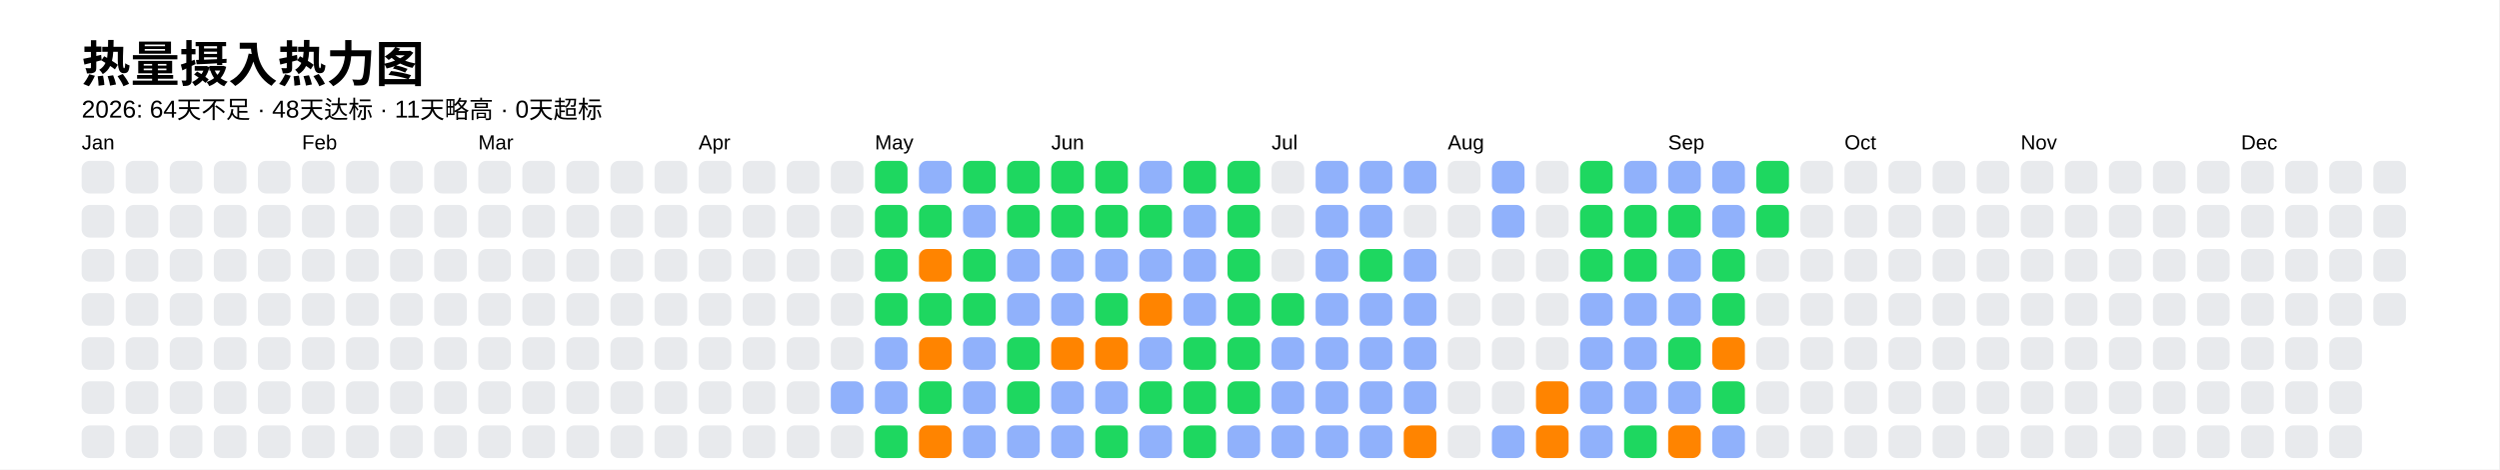
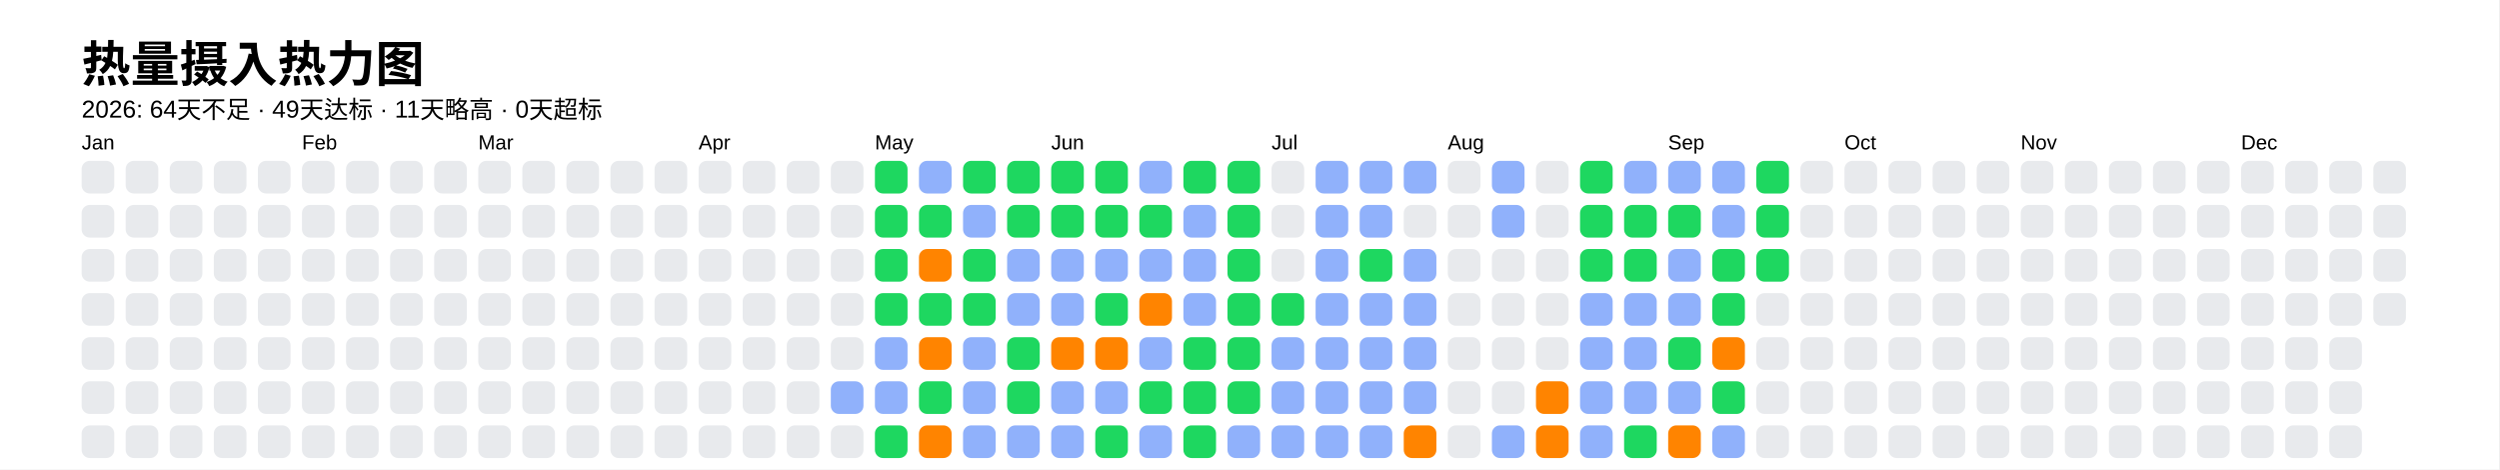
<svg xmlns="http://www.w3.org/2000/svg" style="background-color:white;" baseProfile="full" height="57.5mm" version="1.1" viewBox="0,0,306.2,57.5" width="306.2mm">
  <defs />
  <rect fill="#FFFFFF" height="57.5" width="306.2" x="0" y="0" />
  <text fill="#000000" style="font-size:6px; font-family:Arial; font-weight:bold;" x="10" y="10">热量摄入热力图</text>
-   <text fill="#000000" style="font-size:3px; font-family:Arial;" x="10" y="14.4">2026: 64天不足 · 48天达标 · 11天略高 · 0天超标</text>
+   <text fill="#000000" style="font-size:3px; font-family:Arial;" x="10" y="14.4">2026: 64天不足 · 49天达标 · 11天略高 · 0天超标</text>
  <text fill="#000000" style="font-size:2.5px; font-family:Arial" x="10" y="18.3">Jan</text>
  <rect fill="#E8EAED" height="4" rx="1" ry="1" width="4" x="10" y="19.7" />
  <rect fill="#E8EAED" height="4" rx="1" ry="1" width="4" x="10" y="25.1" />
  <rect fill="#E8EAED" height="4" rx="1" ry="1" width="4" x="10" y="30.5" />
  <rect fill="#E8EAED" height="4" rx="1" ry="1" width="4" x="10" y="35.9" />
  <rect fill="#E8EAED" height="4" rx="1" ry="1" width="4" x="10" y="41.3" />
  <rect fill="#E8EAED" height="4" rx="1" ry="1" width="4" x="10" y="46.7" />
  <rect fill="#E8EAED" height="4" rx="1" ry="1" width="4" x="10" y="52.1" />
  <rect fill="#E8EAED" height="4" rx="1" ry="1" width="4" x="15.4" y="19.7" />
  <rect fill="#E8EAED" height="4" rx="1" ry="1" width="4" x="15.4" y="25.1" />
  <rect fill="#E8EAED" height="4" rx="1" ry="1" width="4" x="15.4" y="30.5" />
  <rect fill="#E8EAED" height="4" rx="1" ry="1" width="4" x="15.4" y="35.9" />
  <rect fill="#E8EAED" height="4" rx="1" ry="1" width="4" x="15.4" y="41.3" />
  <rect fill="#E8EAED" height="4" rx="1" ry="1" width="4" x="15.4" y="46.7" />
  <rect fill="#E8EAED" height="4" rx="1" ry="1" width="4" x="15.4" y="52.1" />
  <rect fill="#E8EAED" height="4" rx="1" ry="1" width="4" x="20.8" y="19.7" />
  <rect fill="#E8EAED" height="4" rx="1" ry="1" width="4" x="20.8" y="25.1" />
  <rect fill="#E8EAED" height="4" rx="1" ry="1" width="4" x="20.8" y="30.5" />
  <rect fill="#E8EAED" height="4" rx="1" ry="1" width="4" x="20.8" y="35.9" />
  <rect fill="#E8EAED" height="4" rx="1" ry="1" width="4" x="20.8" y="41.3" />
  <rect fill="#E8EAED" height="4" rx="1" ry="1" width="4" x="20.8" y="46.7" />
  <rect fill="#E8EAED" height="4" rx="1" ry="1" width="4" x="20.8" y="52.1" />
  <rect fill="#E8EAED" height="4" rx="1" ry="1" width="4" x="26.2" y="19.7" />
  <rect fill="#E8EAED" height="4" rx="1" ry="1" width="4" x="26.2" y="25.1" />
  <rect fill="#E8EAED" height="4" rx="1" ry="1" width="4" x="26.2" y="30.5" />
  <rect fill="#E8EAED" height="4" rx="1" ry="1" width="4" x="26.2" y="35.9" />
  <rect fill="#E8EAED" height="4" rx="1" ry="1" width="4" x="26.2" y="41.3" />
  <rect fill="#E8EAED" height="4" rx="1" ry="1" width="4" x="26.2" y="46.7" />
  <rect fill="#E8EAED" height="4" rx="1" ry="1" width="4" x="26.2" y="52.1" />
  <rect fill="#E8EAED" height="4" rx="1" ry="1" width="4" x="31.6" y="19.7" />
  <rect fill="#E8EAED" height="4" rx="1" ry="1" width="4" x="31.6" y="25.1" />
  <rect fill="#E8EAED" height="4" rx="1" ry="1" width="4" x="31.6" y="30.5" />
  <rect fill="#E8EAED" height="4" rx="1" ry="1" width="4" x="31.6" y="35.9" />
  <rect fill="#E8EAED" height="4" rx="1" ry="1" width="4" x="31.6" y="41.3" />
  <rect fill="#E8EAED" height="4" rx="1" ry="1" width="4" x="31.6" y="46.7" />
  <rect fill="#E8EAED" height="4" rx="1" ry="1" width="4" x="31.6" y="52.1" />
  <text fill="#000000" style="font-size:2.5px; font-family:Arial" x="37.0" y="18.3">Feb</text>
  <rect fill="#E8EAED" height="4" rx="1" ry="1" width="4" x="37.0" y="19.7" />
  <rect fill="#E8EAED" height="4" rx="1" ry="1" width="4" x="37.0" y="25.1" />
  <rect fill="#E8EAED" height="4" rx="1" ry="1" width="4" x="37.0" y="30.5" />
  <rect fill="#E8EAED" height="4" rx="1" ry="1" width="4" x="37.0" y="35.9" />
  <rect fill="#E8EAED" height="4" rx="1" ry="1" width="4" x="37.0" y="41.3" />
  <rect fill="#E8EAED" height="4" rx="1" ry="1" width="4" x="37.0" y="46.7" />
  <rect fill="#E8EAED" height="4" rx="1" ry="1" width="4" x="37.0" y="52.1" />
  <rect fill="#E8EAED" height="4" rx="1" ry="1" width="4" x="42.4" y="19.7" />
  <rect fill="#E8EAED" height="4" rx="1" ry="1" width="4" x="42.4" y="25.1" />
  <rect fill="#E8EAED" height="4" rx="1" ry="1" width="4" x="42.4" y="30.5" />
  <rect fill="#E8EAED" height="4" rx="1" ry="1" width="4" x="42.4" y="35.9" />
  <rect fill="#E8EAED" height="4" rx="1" ry="1" width="4" x="42.4" y="41.3" />
  <rect fill="#E8EAED" height="4" rx="1" ry="1" width="4" x="42.4" y="46.7" />
  <rect fill="#E8EAED" height="4" rx="1" ry="1" width="4" x="42.4" y="52.1" />
  <rect fill="#E8EAED" height="4" rx="1" ry="1" width="4" x="47.8" y="19.7" />
  <rect fill="#E8EAED" height="4" rx="1" ry="1" width="4" x="47.8" y="25.1" />
  <rect fill="#E8EAED" height="4" rx="1" ry="1" width="4" x="47.8" y="30.5" />
  <rect fill="#E8EAED" height="4" rx="1" ry="1" width="4" x="47.8" y="35.9" />
  <rect fill="#E8EAED" height="4" rx="1" ry="1" width="4" x="47.8" y="41.3" />
  <rect fill="#E8EAED" height="4" rx="1" ry="1" width="4" x="47.8" y="46.7" />
  <rect fill="#E8EAED" height="4" rx="1" ry="1" width="4" x="47.8" y="52.1" />
  <rect fill="#E8EAED" height="4" rx="1" ry="1" width="4" x="53.2" y="19.7" />
  <rect fill="#E8EAED" height="4" rx="1" ry="1" width="4" x="53.2" y="25.1" />
  <rect fill="#E8EAED" height="4" rx="1" ry="1" width="4" x="53.2" y="30.5" />
  <rect fill="#E8EAED" height="4" rx="1" ry="1" width="4" x="53.2" y="35.9" />
  <rect fill="#E8EAED" height="4" rx="1" ry="1" width="4" x="53.2" y="41.3" />
  <rect fill="#E8EAED" height="4" rx="1" ry="1" width="4" x="53.2" y="46.7" />
  <rect fill="#E8EAED" height="4" rx="1" ry="1" width="4" x="53.2" y="52.1" />
  <text fill="#000000" style="font-size:2.5px; font-family:Arial" x="58.6" y="18.3">Mar</text>
  <rect fill="#E8EAED" height="4" rx="1" ry="1" width="4" x="58.6" y="19.7" />
  <rect fill="#E8EAED" height="4" rx="1" ry="1" width="4" x="58.6" y="25.1" />
  <rect fill="#E8EAED" height="4" rx="1" ry="1" width="4" x="58.6" y="30.5" />
  <rect fill="#E8EAED" height="4" rx="1" ry="1" width="4" x="58.6" y="35.9" />
  <rect fill="#E8EAED" height="4" rx="1" ry="1" width="4" x="58.6" y="41.3" />
  <rect fill="#E8EAED" height="4" rx="1" ry="1" width="4" x="58.6" y="46.7" />
  <rect fill="#E8EAED" height="4" rx="1" ry="1" width="4" x="58.6" y="52.1" />
  <rect fill="#E8EAED" height="4" rx="1" ry="1" width="4" x="64" y="19.7" />
  <rect fill="#E8EAED" height="4" rx="1" ry="1" width="4" x="64" y="25.1" />
  <rect fill="#E8EAED" height="4" rx="1" ry="1" width="4" x="64" y="30.5" />
  <rect fill="#E8EAED" height="4" rx="1" ry="1" width="4" x="64" y="35.9" />
  <rect fill="#E8EAED" height="4" rx="1" ry="1" width="4" x="64" y="41.3" />
  <rect fill="#E8EAED" height="4" rx="1" ry="1" width="4" x="64" y="46.7" />
  <rect fill="#E8EAED" height="4" rx="1" ry="1" width="4" x="64" y="52.1" />
  <rect fill="#E8EAED" height="4" rx="1" ry="1" width="4" x="69.4" y="19.7" />
  <rect fill="#E8EAED" height="4" rx="1" ry="1" width="4" x="69.4" y="25.1" />
  <rect fill="#E8EAED" height="4" rx="1" ry="1" width="4" x="69.4" y="30.5" />
  <rect fill="#E8EAED" height="4" rx="1" ry="1" width="4" x="69.4" y="35.9" />
  <rect fill="#E8EAED" height="4" rx="1" ry="1" width="4" x="69.4" y="41.3" />
  <rect fill="#E8EAED" height="4" rx="1" ry="1" width="4" x="69.4" y="46.7" />
  <rect fill="#E8EAED" height="4" rx="1" ry="1" width="4" x="69.4" y="52.1" />
  <rect fill="#E8EAED" height="4" rx="1" ry="1" width="4" x="74.8" y="19.7" />
  <rect fill="#E8EAED" height="4" rx="1" ry="1" width="4" x="74.8" y="25.1" />
  <rect fill="#E8EAED" height="4" rx="1" ry="1" width="4" x="74.8" y="30.5" />
  <rect fill="#E8EAED" height="4" rx="1" ry="1" width="4" x="74.8" y="35.9" />
  <rect fill="#E8EAED" height="4" rx="1" ry="1" width="4" x="74.8" y="41.3" />
  <rect fill="#E8EAED" height="4" rx="1" ry="1" width="4" x="74.8" y="46.7" />
  <rect fill="#E8EAED" height="4" rx="1" ry="1" width="4" x="74.8" y="52.1" />
  <rect fill="#E8EAED" height="4" rx="1" ry="1" width="4" x="80.2" y="19.7" />
  <rect fill="#E8EAED" height="4" rx="1" ry="1" width="4" x="80.2" y="25.1" />
  <rect fill="#E8EAED" height="4" rx="1" ry="1" width="4" x="80.2" y="30.5" />
  <rect fill="#E8EAED" height="4" rx="1" ry="1" width="4" x="80.2" y="35.9" />
  <rect fill="#E8EAED" height="4" rx="1" ry="1" width="4" x="80.2" y="41.3" />
  <rect fill="#E8EAED" height="4" rx="1" ry="1" width="4" x="80.2" y="46.7" />
  <rect fill="#E8EAED" height="4" rx="1" ry="1" width="4" x="80.2" y="52.1" />
  <text fill="#000000" style="font-size:2.5px; font-family:Arial" x="85.6" y="18.3">Apr</text>
  <rect fill="#E8EAED" height="4" rx="1" ry="1" width="4" x="85.6" y="19.7" />
  <rect fill="#E8EAED" height="4" rx="1" ry="1" width="4" x="85.6" y="25.1" />
  <rect fill="#E8EAED" height="4" rx="1" ry="1" width="4" x="85.6" y="30.5" />
  <rect fill="#E8EAED" height="4" rx="1" ry="1" width="4" x="85.6" y="35.9" />
  <rect fill="#E8EAED" height="4" rx="1" ry="1" width="4" x="85.6" y="41.3" />
  <rect fill="#E8EAED" height="4" rx="1" ry="1" width="4" x="85.6" y="46.7" />
  <rect fill="#E8EAED" height="4" rx="1" ry="1" width="4" x="85.6" y="52.1" />
  <rect fill="#E8EAED" height="4" rx="1" ry="1" width="4" x="91" y="19.7" />
  <rect fill="#E8EAED" height="4" rx="1" ry="1" width="4" x="91" y="25.1" />
  <rect fill="#E8EAED" height="4" rx="1" ry="1" width="4" x="91" y="30.5" />
  <rect fill="#E8EAED" height="4" rx="1" ry="1" width="4" x="91" y="35.9" />
  <rect fill="#E8EAED" height="4" rx="1" ry="1" width="4" x="91" y="41.3" />
  <rect fill="#E8EAED" height="4" rx="1" ry="1" width="4" x="91" y="46.7" />
  <rect fill="#E8EAED" height="4" rx="1" ry="1" width="4" x="91" y="52.1" />
  <rect fill="#E8EAED" height="4" rx="1" ry="1" width="4" x="96.4" y="19.7" />
  <rect fill="#E8EAED" height="4" rx="1" ry="1" width="4" x="96.4" y="25.1" />
  <rect fill="#E8EAED" height="4" rx="1" ry="1" width="4" x="96.4" y="30.5" />
  <rect fill="#E8EAED" height="4" rx="1" ry="1" width="4" x="96.4" y="35.9" />
  <rect fill="#E8EAED" height="4" rx="1" ry="1" width="4" x="96.4" y="41.3" />
  <rect fill="#E8EAED" height="4" rx="1" ry="1" width="4" x="96.4" y="46.7" />
  <rect fill="#E8EAED" height="4" rx="1" ry="1" width="4" x="96.4" y="52.1" />
  <rect fill="#E8EAED" height="4" rx="1" ry="1" width="4" x="101.8" y="19.7" />
  <rect fill="#E8EAED" height="4" rx="1" ry="1" width="4" x="101.8" y="25.1" />
  <rect fill="#E8EAED" height="4" rx="1" ry="1" width="4" x="101.8" y="30.5" />
  <rect fill="#E8EAED" height="4" rx="1" ry="1" width="4" x="101.8" y="35.9" />
  <rect fill="#E8EAED" height="4" rx="1" ry="1" width="4" x="101.8" y="41.3" />
  <rect fill="#90b1fb" height="4" rx="1" ry="1" width="4" x="101.8" y="46.7" />
  <rect fill="#E8EAED" height="4" rx="1" ry="1" width="4" x="101.8" y="52.1" />
  <text fill="#000000" style="font-size:2.5px; font-family:Arial" x="107.2" y="18.3">May</text>
  <rect fill="#1ed760" height="4" rx="1" ry="1" width="4" x="107.2" y="19.7" />
  <rect fill="#1ed760" height="4" rx="1" ry="1" width="4" x="107.2" y="25.1" />
  <rect fill="#1ed760" height="4" rx="1" ry="1" width="4" x="107.2" y="30.5" />
  <rect fill="#1ed760" height="4" rx="1" ry="1" width="4" x="107.2" y="35.9" />
  <rect fill="#90b1fb" height="4" rx="1" ry="1" width="4" x="107.2" y="41.3" />
  <rect fill="#90b1fb" height="4" rx="1" ry="1" width="4" x="107.2" y="46.7" />
  <rect fill="#1ed760" height="4" rx="1" ry="1" width="4" x="107.2" y="52.1" />
  <rect fill="#90b1fb" height="4" rx="1" ry="1" width="4" x="112.6" y="19.7" />
  <rect fill="#1ed760" height="4" rx="1" ry="1" width="4" x="112.6" y="25.1" />
  <rect fill="#ff8400" height="4" rx="1" ry="1" width="4" x="112.6" y="30.5" />
  <rect fill="#1ed760" height="4" rx="1" ry="1" width="4" x="112.6" y="35.9" />
  <rect fill="#ff8400" height="4" rx="1" ry="1" width="4" x="112.6" y="41.3" />
  <rect fill="#1ed760" height="4" rx="1" ry="1" width="4" x="112.6" y="46.7" />
  <rect fill="#ff8400" height="4" rx="1" ry="1" width="4" x="112.6" y="52.1" />
  <rect fill="#1ed760" height="4" rx="1" ry="1" width="4" x="118" y="19.7" />
  <rect fill="#90b1fb" height="4" rx="1" ry="1" width="4" x="118" y="25.1" />
  <rect fill="#1ed760" height="4" rx="1" ry="1" width="4" x="118" y="30.5" />
  <rect fill="#1ed760" height="4" rx="1" ry="1" width="4" x="118" y="35.9" />
  <rect fill="#90b1fb" height="4" rx="1" ry="1" width="4" x="118" y="41.3" />
  <rect fill="#90b1fb" height="4" rx="1" ry="1" width="4" x="118" y="46.7" />
  <rect fill="#90b1fb" height="4" rx="1" ry="1" width="4" x="118" y="52.1" />
  <rect fill="#1ed760" height="4" rx="1" ry="1" width="4" x="123.4" y="19.7" />
  <rect fill="#1ed760" height="4" rx="1" ry="1" width="4" x="123.4" y="25.1" />
  <rect fill="#90b1fb" height="4" rx="1" ry="1" width="4" x="123.4" y="30.5" />
  <rect fill="#90b1fb" height="4" rx="1" ry="1" width="4" x="123.4" y="35.9" />
  <rect fill="#1ed760" height="4" rx="1" ry="1" width="4" x="123.4" y="41.3" />
  <rect fill="#1ed760" height="4" rx="1" ry="1" width="4" x="123.4" y="46.7" />
  <rect fill="#90b1fb" height="4" rx="1" ry="1" width="4" x="123.4" y="52.1" />
  <text fill="#000000" style="font-size:2.5px; font-family:Arial" x="128.8" y="18.3">Jun</text>
  <rect fill="#1ed760" height="4" rx="1" ry="1" width="4" x="128.8" y="19.7" />
  <rect fill="#1ed760" height="4" rx="1" ry="1" width="4" x="128.8" y="25.1" />
  <rect fill="#90b1fb" height="4" rx="1" ry="1" width="4" x="128.8" y="30.5" />
  <rect fill="#90b1fb" height="4" rx="1" ry="1" width="4" x="128.8" y="35.9" />
  <rect fill="#ff8400" height="4" rx="1" ry="1" width="4" x="128.8" y="41.3" />
  <rect fill="#90b1fb" height="4" rx="1" ry="1" width="4" x="128.8" y="46.7" />
  <rect fill="#90b1fb" height="4" rx="1" ry="1" width="4" x="128.8" y="52.1" />
  <rect fill="#1ed760" height="4" rx="1" ry="1" width="4" x="134.2" y="19.7" />
  <rect fill="#1ed760" height="4" rx="1" ry="1" width="4" x="134.2" y="25.1" />
  <rect fill="#90b1fb" height="4" rx="1" ry="1" width="4" x="134.2" y="30.5" />
  <rect fill="#1ed760" height="4" rx="1" ry="1" width="4" x="134.2" y="35.9" />
  <rect fill="#ff8400" height="4" rx="1" ry="1" width="4" x="134.2" y="41.3" />
  <rect fill="#90b1fb" height="4" rx="1" ry="1" width="4" x="134.2" y="46.7" />
  <rect fill="#1ed760" height="4" rx="1" ry="1" width="4" x="134.2" y="52.1" />
  <rect fill="#90b1fb" height="4" rx="1" ry="1" width="4" x="139.6" y="19.7" />
  <rect fill="#1ed760" height="4" rx="1" ry="1" width="4" x="139.6" y="25.1" />
  <rect fill="#90b1fb" height="4" rx="1" ry="1" width="4" x="139.6" y="30.5" />
  <rect fill="#ff8400" height="4" rx="1" ry="1" width="4" x="139.6" y="35.9" />
  <rect fill="#90b1fb" height="4" rx="1" ry="1" width="4" x="139.6" y="41.3" />
  <rect fill="#1ed760" height="4" rx="1" ry="1" width="4" x="139.6" y="46.7" />
  <rect fill="#90b1fb" height="4" rx="1" ry="1" width="4" x="139.6" y="52.1" />
  <rect fill="#1ed760" height="4" rx="1" ry="1" width="4" x="145" y="19.7" />
  <rect fill="#90b1fb" height="4" rx="1" ry="1" width="4" x="145" y="25.1" />
  <rect fill="#90b1fb" height="4" rx="1" ry="1" width="4" x="145" y="30.5" />
  <rect fill="#90b1fb" height="4" rx="1" ry="1" width="4" x="145" y="35.9" />
  <rect fill="#1ed760" height="4" rx="1" ry="1" width="4" x="145" y="41.3" />
  <rect fill="#1ed760" height="4" rx="1" ry="1" width="4" x="145" y="46.7" />
  <rect fill="#1ed760" height="4" rx="1" ry="1" width="4" x="145" y="52.1" />
  <rect fill="#1ed760" height="4" rx="1" ry="1" width="4" x="150.4" y="19.7" />
  <rect fill="#1ed760" height="4" rx="1" ry="1" width="4" x="150.4" y="25.1" />
  <rect fill="#1ed760" height="4" rx="1" ry="1" width="4" x="150.4" y="30.5" />
  <rect fill="#1ed760" height="4" rx="1" ry="1" width="4" x="150.4" y="35.9" />
  <rect fill="#1ed760" height="4" rx="1" ry="1" width="4" x="150.4" y="41.3" />
  <rect fill="#1ed760" height="4" rx="1" ry="1" width="4" x="150.4" y="46.7" />
  <rect fill="#90b1fb" height="4" rx="1" ry="1" width="4" x="150.4" y="52.1" />
  <text fill="#000000" style="font-size:2.5px; font-family:Arial" x="155.8" y="18.3">Jul</text>
  <rect fill="#E8EAED" height="4" rx="1" ry="1" width="4" x="155.8" y="19.7" />
  <rect fill="#E8EAED" height="4" rx="1" ry="1" width="4" x="155.8" y="25.1" />
  <rect fill="#E8EAED" height="4" rx="1" ry="1" width="4" x="155.8" y="30.5" />
  <rect fill="#1ed760" height="4" rx="1" ry="1" width="4" x="155.8" y="35.9" />
  <rect fill="#90b1fb" height="4" rx="1" ry="1" width="4" x="155.8" y="41.3" />
  <rect fill="#90b1fb" height="4" rx="1" ry="1" width="4" x="155.8" y="46.7" />
  <rect fill="#90b1fb" height="4" rx="1" ry="1" width="4" x="155.8" y="52.1" />
  <rect fill="#90b1fb" height="4" rx="1" ry="1" width="4" x="161.2" y="19.7" />
  <rect fill="#90b1fb" height="4" rx="1" ry="1" width="4" x="161.2" y="25.1" />
  <rect fill="#90b1fb" height="4" rx="1" ry="1" width="4" x="161.2" y="30.5" />
  <rect fill="#90b1fb" height="4" rx="1" ry="1" width="4" x="161.2" y="35.9" />
  <rect fill="#90b1fb" height="4" rx="1" ry="1" width="4" x="161.2" y="41.3" />
  <rect fill="#90b1fb" height="4" rx="1" ry="1" width="4" x="161.2" y="46.7" />
  <rect fill="#90b1fb" height="4" rx="1" ry="1" width="4" x="161.2" y="52.1" />
  <rect fill="#90b1fb" height="4" rx="1" ry="1" width="4" x="166.6" y="19.7" />
  <rect fill="#90b1fb" height="4" rx="1" ry="1" width="4" x="166.6" y="25.1" />
  <rect fill="#1ed760" height="4" rx="1" ry="1" width="4" x="166.6" y="30.5" />
  <rect fill="#90b1fb" height="4" rx="1" ry="1" width="4" x="166.6" y="35.9" />
  <rect fill="#90b1fb" height="4" rx="1" ry="1" width="4" x="166.6" y="41.3" />
  <rect fill="#90b1fb" height="4" rx="1" ry="1" width="4" x="166.6" y="46.7" />
  <rect fill="#90b1fb" height="4" rx="1" ry="1" width="4" x="166.6" y="52.1" />
  <rect fill="#90b1fb" height="4" rx="1" ry="1" width="4" x="172" y="19.7" />
  <rect fill="#E8EAED" height="4" rx="1" ry="1" width="4" x="172" y="25.1" />
  <rect fill="#90b1fb" height="4" rx="1" ry="1" width="4" x="172" y="30.5" />
  <rect fill="#90b1fb" height="4" rx="1" ry="1" width="4" x="172" y="35.9" />
  <rect fill="#90b1fb" height="4" rx="1" ry="1" width="4" x="172" y="41.3" />
  <rect fill="#90b1fb" height="4" rx="1" ry="1" width="4" x="172" y="46.7" />
  <rect fill="#ff8400" height="4" rx="1" ry="1" width="4" x="172" y="52.1" />
  <text fill="#000000" style="font-size:2.5px; font-family:Arial" x="177.4" y="18.3">Aug</text>
  <rect fill="#E8EAED" height="4" rx="1" ry="1" width="4" x="177.4" y="19.7" />
  <rect fill="#E8EAED" height="4" rx="1" ry="1" width="4" x="177.4" y="25.1" />
  <rect fill="#E8EAED" height="4" rx="1" ry="1" width="4" x="177.4" y="30.5" />
  <rect fill="#E8EAED" height="4" rx="1" ry="1" width="4" x="177.4" y="35.9" />
  <rect fill="#E8EAED" height="4" rx="1" ry="1" width="4" x="177.4" y="41.3" />
  <rect fill="#E8EAED" height="4" rx="1" ry="1" width="4" x="177.4" y="46.7" />
  <rect fill="#E8EAED" height="4" rx="1" ry="1" width="4" x="177.4" y="52.1" />
  <rect fill="#90b1fb" height="4" rx="1" ry="1" width="4" x="182.8" y="19.7" />
  <rect fill="#90b1fb" height="4" rx="1" ry="1" width="4" x="182.8" y="25.1" />
  <rect fill="#E8EAED" height="4" rx="1" ry="1" width="4" x="182.8" y="30.5" />
  <rect fill="#E8EAED" height="4" rx="1" ry="1" width="4" x="182.8" y="35.9" />
  <rect fill="#E8EAED" height="4" rx="1" ry="1" width="4" x="182.8" y="41.3" />
  <rect fill="#E8EAED" height="4" rx="1" ry="1" width="4" x="182.8" y="46.7" />
  <rect fill="#90b1fb" height="4" rx="1" ry="1" width="4" x="182.8" y="52.1" />
  <rect fill="#E8EAED" height="4" rx="1" ry="1" width="4" x="188.2" y="19.7" />
  <rect fill="#E8EAED" height="4" rx="1" ry="1" width="4" x="188.2" y="25.1" />
  <rect fill="#E8EAED" height="4" rx="1" ry="1" width="4" x="188.2" y="30.5" />
  <rect fill="#E8EAED" height="4" rx="1" ry="1" width="4" x="188.2" y="35.9" />
  <rect fill="#E8EAED" height="4" rx="1" ry="1" width="4" x="188.2" y="41.3" />
  <rect fill="#ff8400" height="4" rx="1" ry="1" width="4" x="188.2" y="46.7" />
  <rect fill="#ff8400" height="4" rx="1" ry="1" width="4" x="188.2" y="52.1" />
  <rect fill="#1ed760" height="4" rx="1" ry="1" width="4" x="193.6" y="19.7" />
  <rect fill="#1ed760" height="4" rx="1" ry="1" width="4" x="193.6" y="25.1" />
  <rect fill="#1ed760" height="4" rx="1" ry="1" width="4" x="193.6" y="30.5" />
  <rect fill="#90b1fb" height="4" rx="1" ry="1" width="4" x="193.6" y="35.9" />
  <rect fill="#90b1fb" height="4" rx="1" ry="1" width="4" x="193.6" y="41.3" />
  <rect fill="#90b1fb" height="4" rx="1" ry="1" width="4" x="193.6" y="46.7" />
  <rect fill="#90b1fb" height="4" rx="1" ry="1" width="4" x="193.6" y="52.1" />
  <rect fill="#90b1fb" height="4" rx="1" ry="1" width="4" x="199" y="19.7" />
  <rect fill="#1ed760" height="4" rx="1" ry="1" width="4" x="199" y="25.1" />
  <rect fill="#1ed760" height="4" rx="1" ry="1" width="4" x="199" y="30.5" />
  <rect fill="#90b1fb" height="4" rx="1" ry="1" width="4" x="199" y="35.9" />
  <rect fill="#90b1fb" height="4" rx="1" ry="1" width="4" x="199" y="41.3" />
  <rect fill="#90b1fb" height="4" rx="1" ry="1" width="4" x="199" y="46.7" />
  <rect fill="#1ed760" height="4" rx="1" ry="1" width="4" x="199" y="52.1" />
  <text fill="#000000" style="font-size:2.5px; font-family:Arial" x="204.4" y="18.3">Sep</text>
  <rect fill="#90b1fb" height="4" rx="1" ry="1" width="4" x="204.4" y="19.7" />
  <rect fill="#1ed760" height="4" rx="1" ry="1" width="4" x="204.4" y="25.1" />
  <rect fill="#90b1fb" height="4" rx="1" ry="1" width="4" x="204.4" y="30.5" />
  <rect fill="#90b1fb" height="4" rx="1" ry="1" width="4" x="204.4" y="35.9" />
  <rect fill="#1ed760" height="4" rx="1" ry="1" width="4" x="204.4" y="41.3" />
  <rect fill="#90b1fb" height="4" rx="1" ry="1" width="4" x="204.4" y="46.7" />
  <rect fill="#ff8400" height="4" rx="1" ry="1" width="4" x="204.4" y="52.1" />
  <rect fill="#90b1fb" height="4" rx="1" ry="1" width="4" x="209.8" y="19.7" />
  <rect fill="#90b1fb" height="4" rx="1" ry="1" width="4" x="209.8" y="25.1" />
  <rect fill="#1ed760" height="4" rx="1" ry="1" width="4" x="209.8" y="30.5" />
  <rect fill="#1ed760" height="4" rx="1" ry="1" width="4" x="209.8" y="35.9" />
  <rect fill="#ff8400" height="4" rx="1" ry="1" width="4" x="209.8" y="41.3" />
  <rect fill="#1ed760" height="4" rx="1" ry="1" width="4" x="209.8" y="46.7" />
  <rect fill="#90b1fb" height="4" rx="1" ry="1" width="4" x="209.8" y="52.1" />
  <rect fill="#1ed760" height="4" rx="1" ry="1" width="4" x="215.2" y="19.7" />
  <rect fill="#1ed760" height="4" rx="1" ry="1" width="4" x="215.2" y="25.1" />
-   <rect fill="#E8EAED" height="4" rx="1" ry="1" width="4" x="215.2" y="30.5" />
+   <rect fill="#1ed760" height="4" rx="1" ry="1" width="4" x="215.2" y="30.5" />
  <rect fill="#E8EAED" height="4" rx="1" ry="1" width="4" x="215.2" y="35.9" />
  <rect fill="#E8EAED" height="4" rx="1" ry="1" width="4" x="215.2" y="41.3" />
  <rect fill="#E8EAED" height="4" rx="1" ry="1" width="4" x="215.2" y="46.7" />
  <rect fill="#E8EAED" height="4" rx="1" ry="1" width="4" x="215.2" y="52.1" />
  <rect fill="#E8EAED" height="4" rx="1" ry="1" width="4" x="220.6" y="19.7" />
  <rect fill="#E8EAED" height="4" rx="1" ry="1" width="4" x="220.6" y="25.1" />
  <rect fill="#E8EAED" height="4" rx="1" ry="1" width="4" x="220.6" y="30.5" />
  <rect fill="#E8EAED" height="4" rx="1" ry="1" width="4" x="220.6" y="35.9" />
  <rect fill="#E8EAED" height="4" rx="1" ry="1" width="4" x="220.6" y="41.3" />
  <rect fill="#E8EAED" height="4" rx="1" ry="1" width="4" x="220.6" y="46.7" />
  <rect fill="#E8EAED" height="4" rx="1" ry="1" width="4" x="220.6" y="52.1" />
  <text fill="#000000" style="font-size:2.5px; font-family:Arial" x="226" y="18.3">Oct</text>
  <rect fill="#E8EAED" height="4" rx="1" ry="1" width="4" x="226" y="19.7" />
  <rect fill="#E8EAED" height="4" rx="1" ry="1" width="4" x="226" y="25.1" />
  <rect fill="#E8EAED" height="4" rx="1" ry="1" width="4" x="226" y="30.5" />
  <rect fill="#E8EAED" height="4" rx="1" ry="1" width="4" x="226" y="35.9" />
  <rect fill="#E8EAED" height="4" rx="1" ry="1" width="4" x="226" y="41.3" />
  <rect fill="#E8EAED" height="4" rx="1" ry="1" width="4" x="226" y="46.7" />
  <rect fill="#E8EAED" height="4" rx="1" ry="1" width="4" x="226" y="52.1" />
  <rect fill="#E8EAED" height="4" rx="1" ry="1" width="4" x="231.4" y="19.7" />
  <rect fill="#E8EAED" height="4" rx="1" ry="1" width="4" x="231.4" y="25.1" />
  <rect fill="#E8EAED" height="4" rx="1" ry="1" width="4" x="231.4" y="30.5" />
  <rect fill="#E8EAED" height="4" rx="1" ry="1" width="4" x="231.4" y="35.9" />
  <rect fill="#E8EAED" height="4" rx="1" ry="1" width="4" x="231.4" y="41.3" />
  <rect fill="#E8EAED" height="4" rx="1" ry="1" width="4" x="231.4" y="46.7" />
  <rect fill="#E8EAED" height="4" rx="1" ry="1" width="4" x="231.4" y="52.1" />
  <rect fill="#E8EAED" height="4" rx="1" ry="1" width="4" x="236.8" y="19.7" />
  <rect fill="#E8EAED" height="4" rx="1" ry="1" width="4" x="236.8" y="25.1" />
  <rect fill="#E8EAED" height="4" rx="1" ry="1" width="4" x="236.8" y="30.5" />
  <rect fill="#E8EAED" height="4" rx="1" ry="1" width="4" x="236.8" y="35.9" />
  <rect fill="#E8EAED" height="4" rx="1" ry="1" width="4" x="236.8" y="41.3" />
  <rect fill="#E8EAED" height="4" rx="1" ry="1" width="4" x="236.8" y="46.7" />
  <rect fill="#E8EAED" height="4" rx="1" ry="1" width="4" x="236.8" y="52.1" />
  <rect fill="#E8EAED" height="4" rx="1" ry="1" width="4" x="242.2" y="19.7" />
  <rect fill="#E8EAED" height="4" rx="1" ry="1" width="4" x="242.2" y="25.1" />
  <rect fill="#E8EAED" height="4" rx="1" ry="1" width="4" x="242.2" y="30.5" />
  <rect fill="#E8EAED" height="4" rx="1" ry="1" width="4" x="242.2" y="35.9" />
  <rect fill="#E8EAED" height="4" rx="1" ry="1" width="4" x="242.2" y="41.3" />
  <rect fill="#E8EAED" height="4" rx="1" ry="1" width="4" x="242.2" y="46.7" />
  <rect fill="#E8EAED" height="4" rx="1" ry="1" width="4" x="242.2" y="52.1" />
  <text fill="#000000" style="font-size:2.5px; font-family:Arial" x="247.6" y="18.3">Nov</text>
  <rect fill="#E8EAED" height="4" rx="1" ry="1" width="4" x="247.6" y="19.7" />
  <rect fill="#E8EAED" height="4" rx="1" ry="1" width="4" x="247.6" y="25.1" />
  <rect fill="#E8EAED" height="4" rx="1" ry="1" width="4" x="247.6" y="30.5" />
  <rect fill="#E8EAED" height="4" rx="1" ry="1" width="4" x="247.6" y="35.9" />
  <rect fill="#E8EAED" height="4" rx="1" ry="1" width="4" x="247.6" y="41.3" />
  <rect fill="#E8EAED" height="4" rx="1" ry="1" width="4" x="247.6" y="46.7" />
  <rect fill="#E8EAED" height="4" rx="1" ry="1" width="4" x="247.6" y="52.1" />
  <rect fill="#E8EAED" height="4" rx="1" ry="1" width="4" x="253" y="19.7" />
  <rect fill="#E8EAED" height="4" rx="1" ry="1" width="4" x="253" y="25.1" />
  <rect fill="#E8EAED" height="4" rx="1" ry="1" width="4" x="253" y="30.5" />
  <rect fill="#E8EAED" height="4" rx="1" ry="1" width="4" x="253" y="35.9" />
  <rect fill="#E8EAED" height="4" rx="1" ry="1" width="4" x="253" y="41.3" />
  <rect fill="#E8EAED" height="4" rx="1" ry="1" width="4" x="253" y="46.7" />
  <rect fill="#E8EAED" height="4" rx="1" ry="1" width="4" x="253" y="52.1" />
  <rect fill="#E8EAED" height="4" rx="1" ry="1" width="4" x="258.4" y="19.7" />
  <rect fill="#E8EAED" height="4" rx="1" ry="1" width="4" x="258.4" y="25.1" />
  <rect fill="#E8EAED" height="4" rx="1" ry="1" width="4" x="258.4" y="30.5" />
  <rect fill="#E8EAED" height="4" rx="1" ry="1" width="4" x="258.4" y="35.9" />
  <rect fill="#E8EAED" height="4" rx="1" ry="1" width="4" x="258.4" y="41.3" />
  <rect fill="#E8EAED" height="4" rx="1" ry="1" width="4" x="258.4" y="46.7" />
  <rect fill="#E8EAED" height="4" rx="1" ry="1" width="4" x="258.4" y="52.1" />
  <rect fill="#E8EAED" height="4" rx="1" ry="1" width="4" x="263.8" y="19.7" />
  <rect fill="#E8EAED" height="4" rx="1" ry="1" width="4" x="263.8" y="25.1" />
  <rect fill="#E8EAED" height="4" rx="1" ry="1" width="4" x="263.8" y="30.5" />
  <rect fill="#E8EAED" height="4" rx="1" ry="1" width="4" x="263.8" y="35.9" />
  <rect fill="#E8EAED" height="4" rx="1" ry="1" width="4" x="263.8" y="41.3" />
  <rect fill="#E8EAED" height="4" rx="1" ry="1" width="4" x="263.8" y="46.7" />
  <rect fill="#E8EAED" height="4" rx="1" ry="1" width="4" x="263.8" y="52.1" />
  <rect fill="#E8EAED" height="4" rx="1" ry="1" width="4" x="269.2" y="19.7" />
  <rect fill="#E8EAED" height="4" rx="1" ry="1" width="4" x="269.2" y="25.1" />
  <rect fill="#E8EAED" height="4" rx="1" ry="1" width="4" x="269.2" y="30.5" />
  <rect fill="#E8EAED" height="4" rx="1" ry="1" width="4" x="269.2" y="35.9" />
  <rect fill="#E8EAED" height="4" rx="1" ry="1" width="4" x="269.2" y="41.3" />
  <rect fill="#E8EAED" height="4" rx="1" ry="1" width="4" x="269.2" y="46.7" />
  <rect fill="#E8EAED" height="4" rx="1" ry="1" width="4" x="269.2" y="52.1" />
  <text fill="#000000" style="font-size:2.5px; font-family:Arial" x="274.6" y="18.3">Dec</text>
  <rect fill="#E8EAED" height="4" rx="1" ry="1" width="4" x="274.6" y="19.7" />
  <rect fill="#E8EAED" height="4" rx="1" ry="1" width="4" x="274.6" y="25.1" />
  <rect fill="#E8EAED" height="4" rx="1" ry="1" width="4" x="274.6" y="30.5" />
  <rect fill="#E8EAED" height="4" rx="1" ry="1" width="4" x="274.6" y="35.9" />
  <rect fill="#E8EAED" height="4" rx="1" ry="1" width="4" x="274.6" y="41.3" />
  <rect fill="#E8EAED" height="4" rx="1" ry="1" width="4" x="274.6" y="46.7" />
  <rect fill="#E8EAED" height="4" rx="1" ry="1" width="4" x="274.6" y="52.1" />
  <rect fill="#E8EAED" height="4" rx="1" ry="1" width="4" x="280" y="19.7" />
  <rect fill="#E8EAED" height="4" rx="1" ry="1" width="4" x="280" y="25.1" />
  <rect fill="#E8EAED" height="4" rx="1" ry="1" width="4" x="280" y="30.5" />
  <rect fill="#E8EAED" height="4" rx="1" ry="1" width="4" x="280" y="35.9" />
  <rect fill="#E8EAED" height="4" rx="1" ry="1" width="4" x="280" y="41.3" />
  <rect fill="#E8EAED" height="4" rx="1" ry="1" width="4" x="280" y="46.7" />
  <rect fill="#E8EAED" height="4" rx="1" ry="1" width="4" x="280" y="52.1" />
  <rect fill="#E8EAED" height="4" rx="1" ry="1" width="4" x="285.4" y="19.7" />
  <rect fill="#E8EAED" height="4" rx="1" ry="1" width="4" x="285.4" y="25.1" />
  <rect fill="#E8EAED" height="4" rx="1" ry="1" width="4" x="285.4" y="30.5" />
  <rect fill="#E8EAED" height="4" rx="1" ry="1" width="4" x="285.4" y="35.9" />
  <rect fill="#E8EAED" height="4" rx="1" ry="1" width="4" x="285.4" y="41.3" />
  <rect fill="#E8EAED" height="4" rx="1" ry="1" width="4" x="285.4" y="46.7" />
  <rect fill="#E8EAED" height="4" rx="1" ry="1" width="4" x="285.4" y="52.1" />
  <rect fill="#E8EAED" height="4" rx="1" ry="1" width="4" x="290.8" y="19.7" />
  <rect fill="#E8EAED" height="4" rx="1" ry="1" width="4" x="290.8" y="25.1" />
  <rect fill="#E8EAED" height="4" rx="1" ry="1" width="4" x="290.8" y="30.5" />
  <rect fill="#E8EAED" height="4" rx="1" ry="1" width="4" x="290.8" y="35.9" />
</svg>
